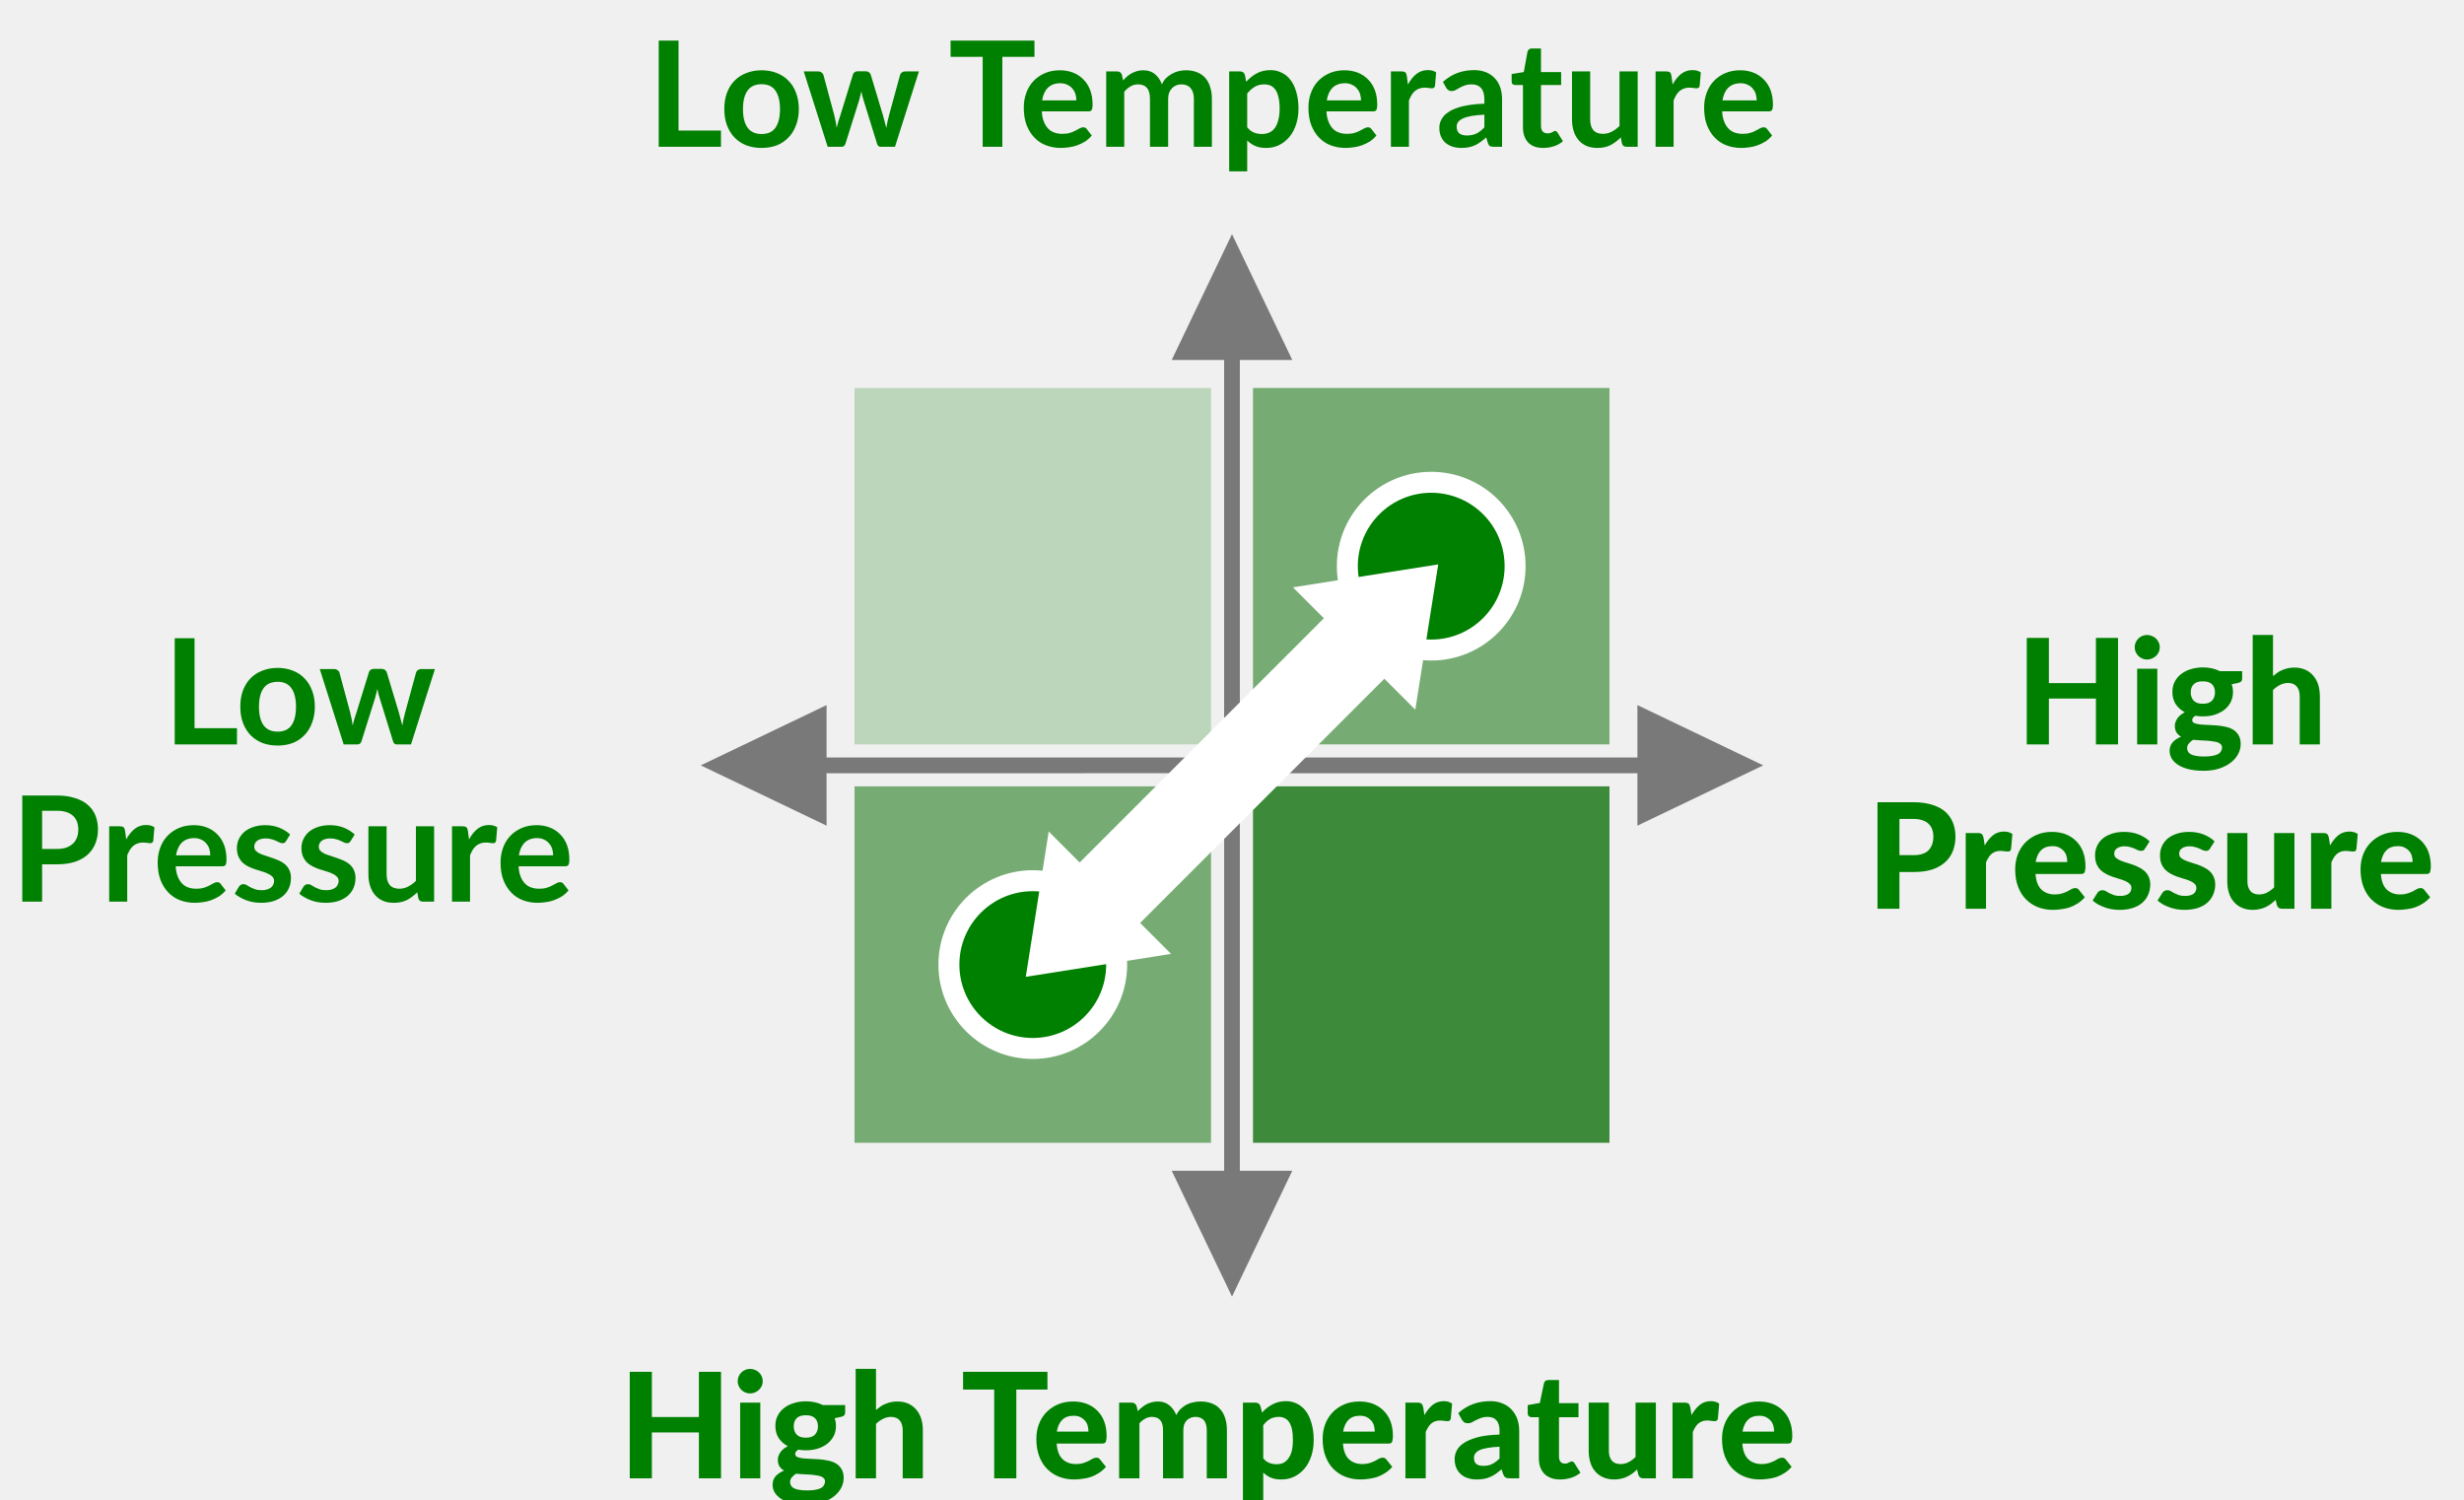
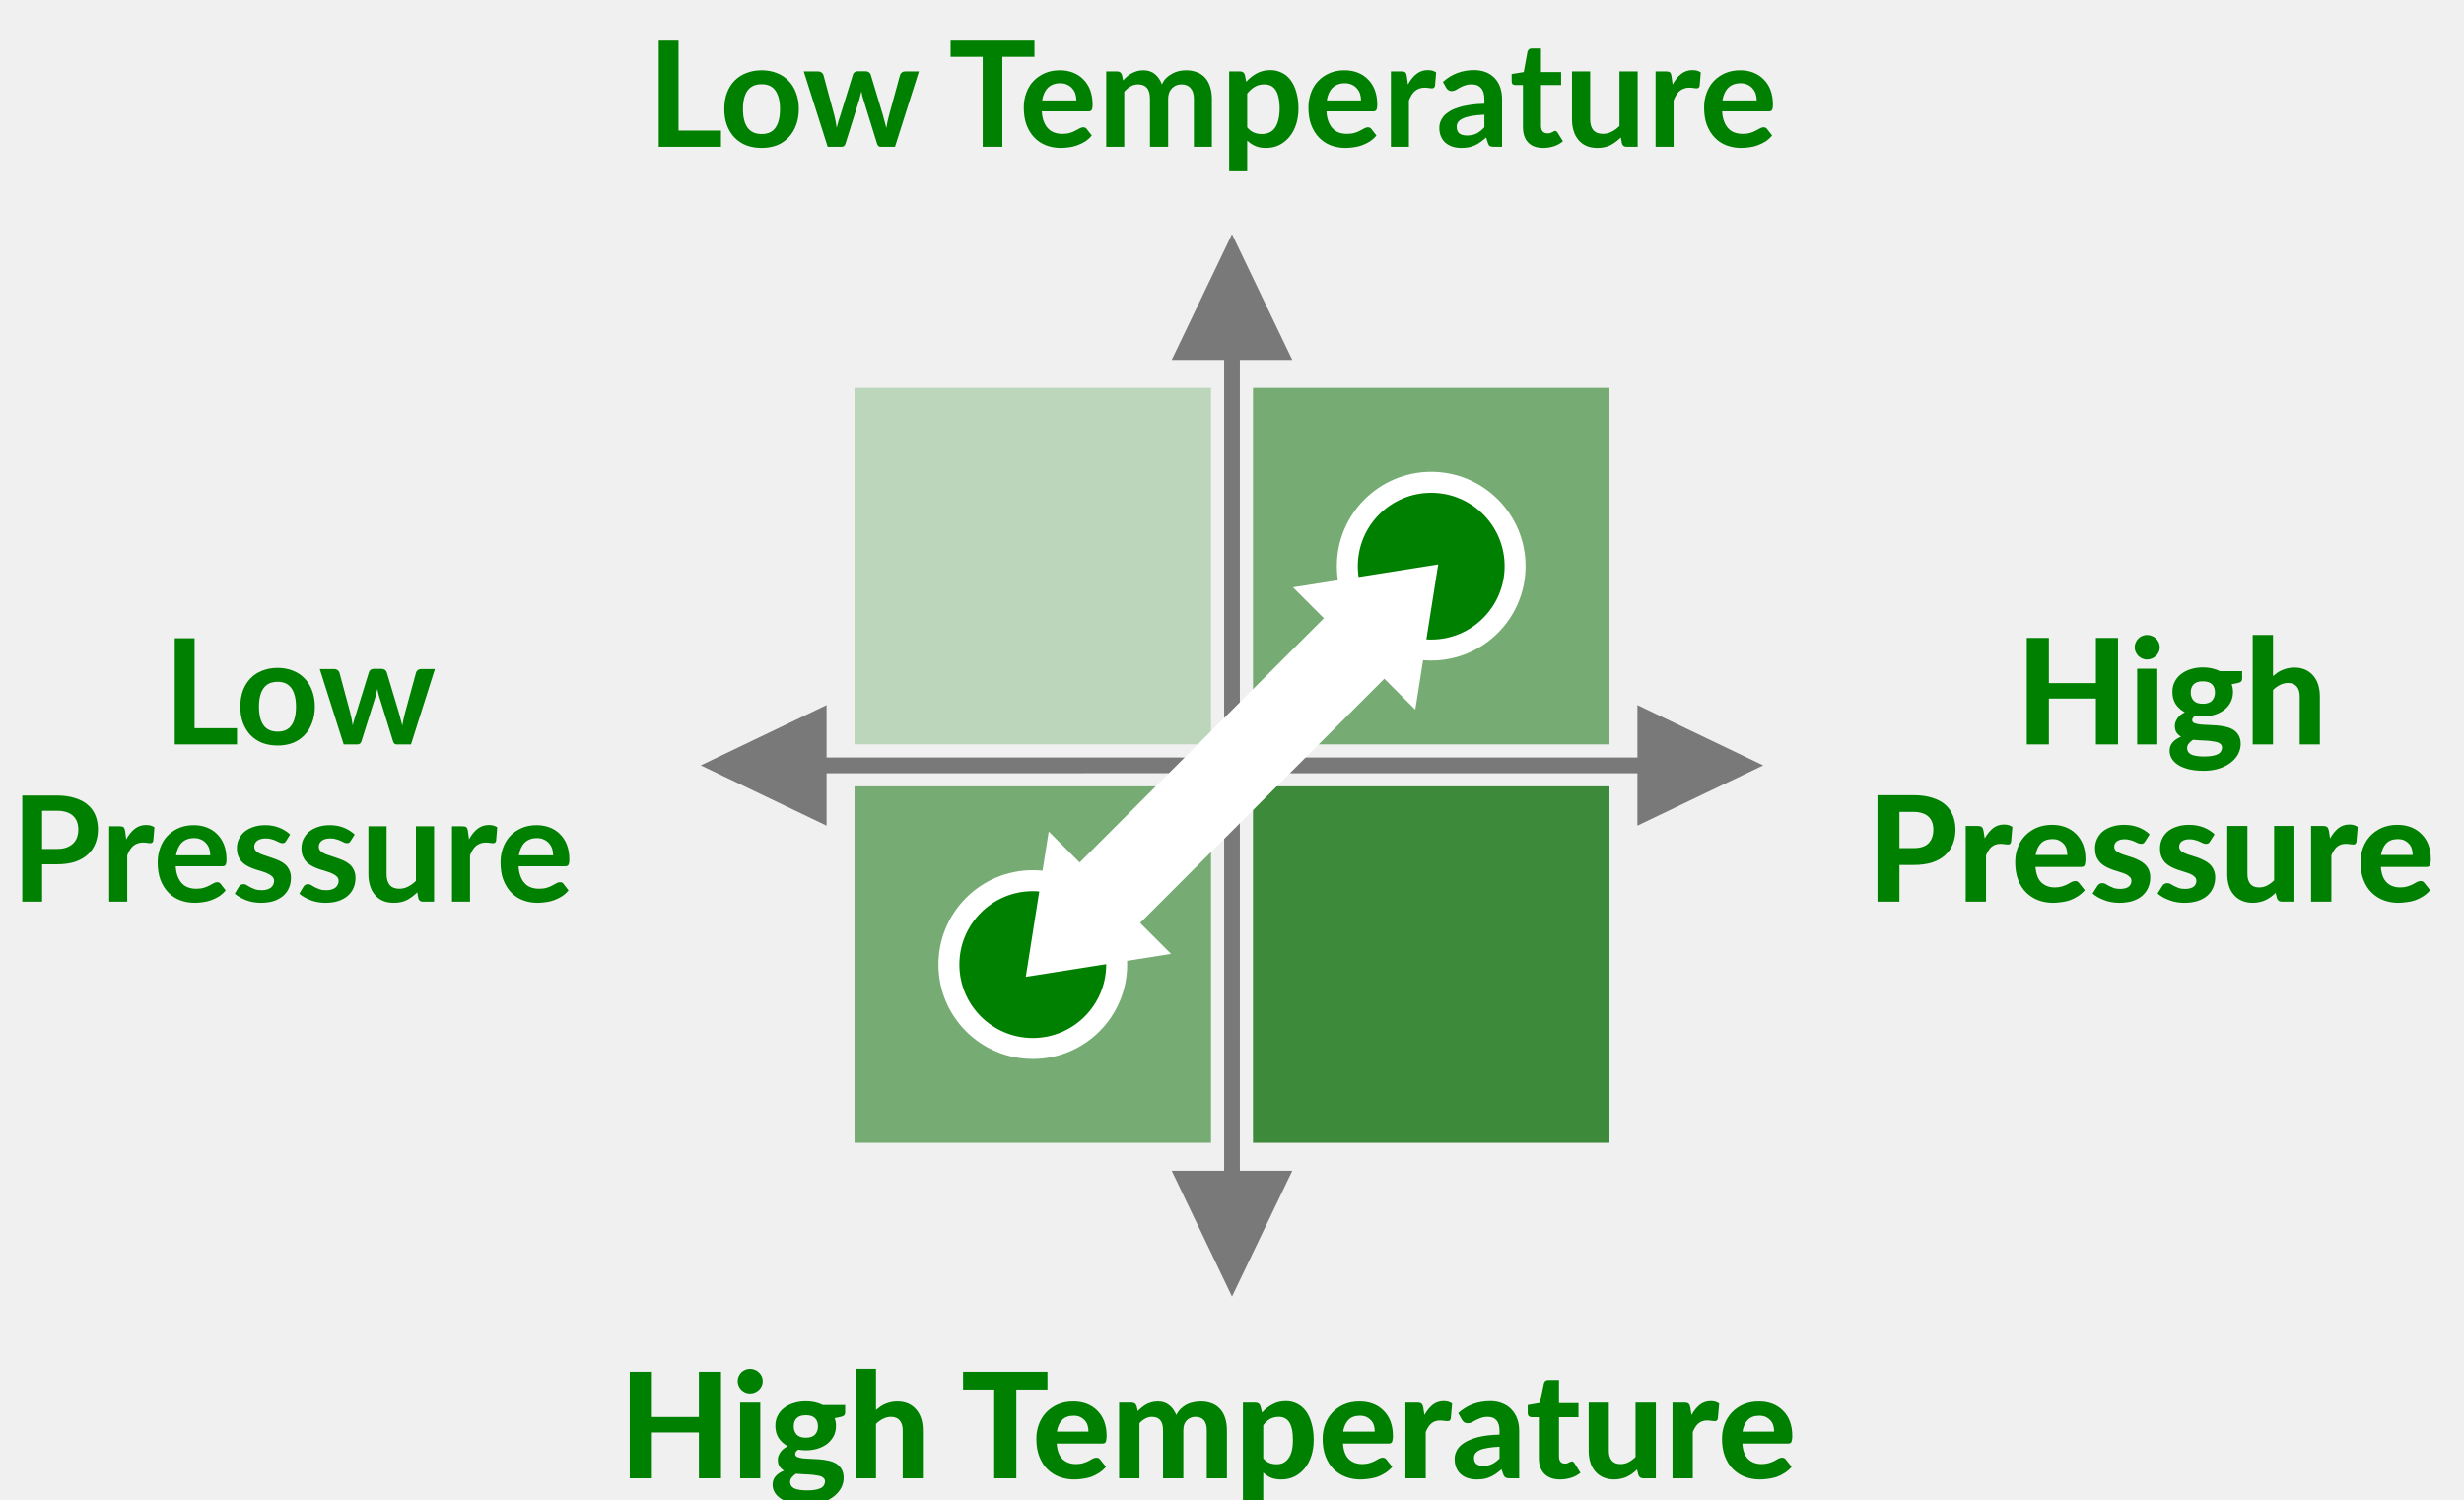
<svg xmlns="http://www.w3.org/2000/svg" width="235" height="143">
  <g fill="none" fill-rule="evenodd">
    <path d="M0 0h235v142H0V0z" />
    <path fill="#FFF" d="M119.5 75h34v34h-34z" />
    <path fill="#1B7517" opacity=".85" d="M119.5 75h34v34h-34z" />
    <path fill="#FFF" d="M81.5 75h34v34h-34z" />
    <path fill="#1B7517" opacity=".6" d="M81.5 75h34v34h-34z" />
    <path fill="#FFF" d="M119.5 37h34v34h-34z" />
    <path fill="#1B7517" opacity=".6" d="M119.5 37h34v34h-34z" />
    <path fill="#FFF" d="M81.5 37h34v34h-34z" />
    <path fill="#1B7517" opacity=".3" d="M81.5 37h34v34h-34z" />
    <path fill="#797979" fill-rule="nonzero" d="m117.5 22.333 5.75 12h-5v37.916l37.916.001v-5l12 5.75-12 5.75v-5h-37.917l.001 37.916h5l-5.75 12-5.75-12h5V73.749l-37.917.001v5l-12-5.75 12-5.75v5h37.916l.001-37.917h-5z" />
    <path d="M98.5 83a9 9 0 1 1 0 18 9 9 0 0 1 0-18z" fill="#FFF" fill-rule="nonzero" />
    <path d="M98.5 85a7 7 0 1 0 0 14 7 7 0 0 0 0-14z" fill="green" fill-rule="nonzero" />
    <path d="M136.5 45a9 9 0 1 1 0 18 9 9 0 0 1 0-18z" fill="#FFF" fill-rule="nonzero" />
    <path d="M136.5 47a7 7 0 1 0 0 14 7 7 0 0 0 0-14z" fill="green" fill-rule="nonzero" />
    <path fill="#FFF" fill-rule="nonzero" d="m137.168 53.832-2.187 13.855-2.951-2.951-23.294 23.294 2.95 2.95-13.854 2.188 2.187-13.855 2.95 2.95 23.294-23.294-2.95-2.95z" />
    <text font-family="Lato-Black, Lato" font-size="14" font-weight="800" fill="green">
      <tspan x="59" y="141">High Temperature</tspan>
    </text>
    <text font-family="Lato-Black, Lato" font-size="14" font-weight="800" fill="green">
      <tspan x="192.238" y="71">High</tspan>
-       <tspan x="178" y="86.672">Pressure</tspan>
+       <tspan x="178" y="86">Pressure</tspan>
    </text>
    <text font-family="Lato-Bold, Lato" font-size="14" font-weight="bold" fill="green">
      <tspan x="15.539" y="71">Low</tspan>
      <tspan x="1" y="86">Pressure</tspan>
    </text>
    <text font-family="Lato-Bold, Lato" font-size="14" font-weight="bold" fill="green">
      <tspan x="61.7" y="14">Low Temperature</tspan>
    </text>
  </g>
</svg>
